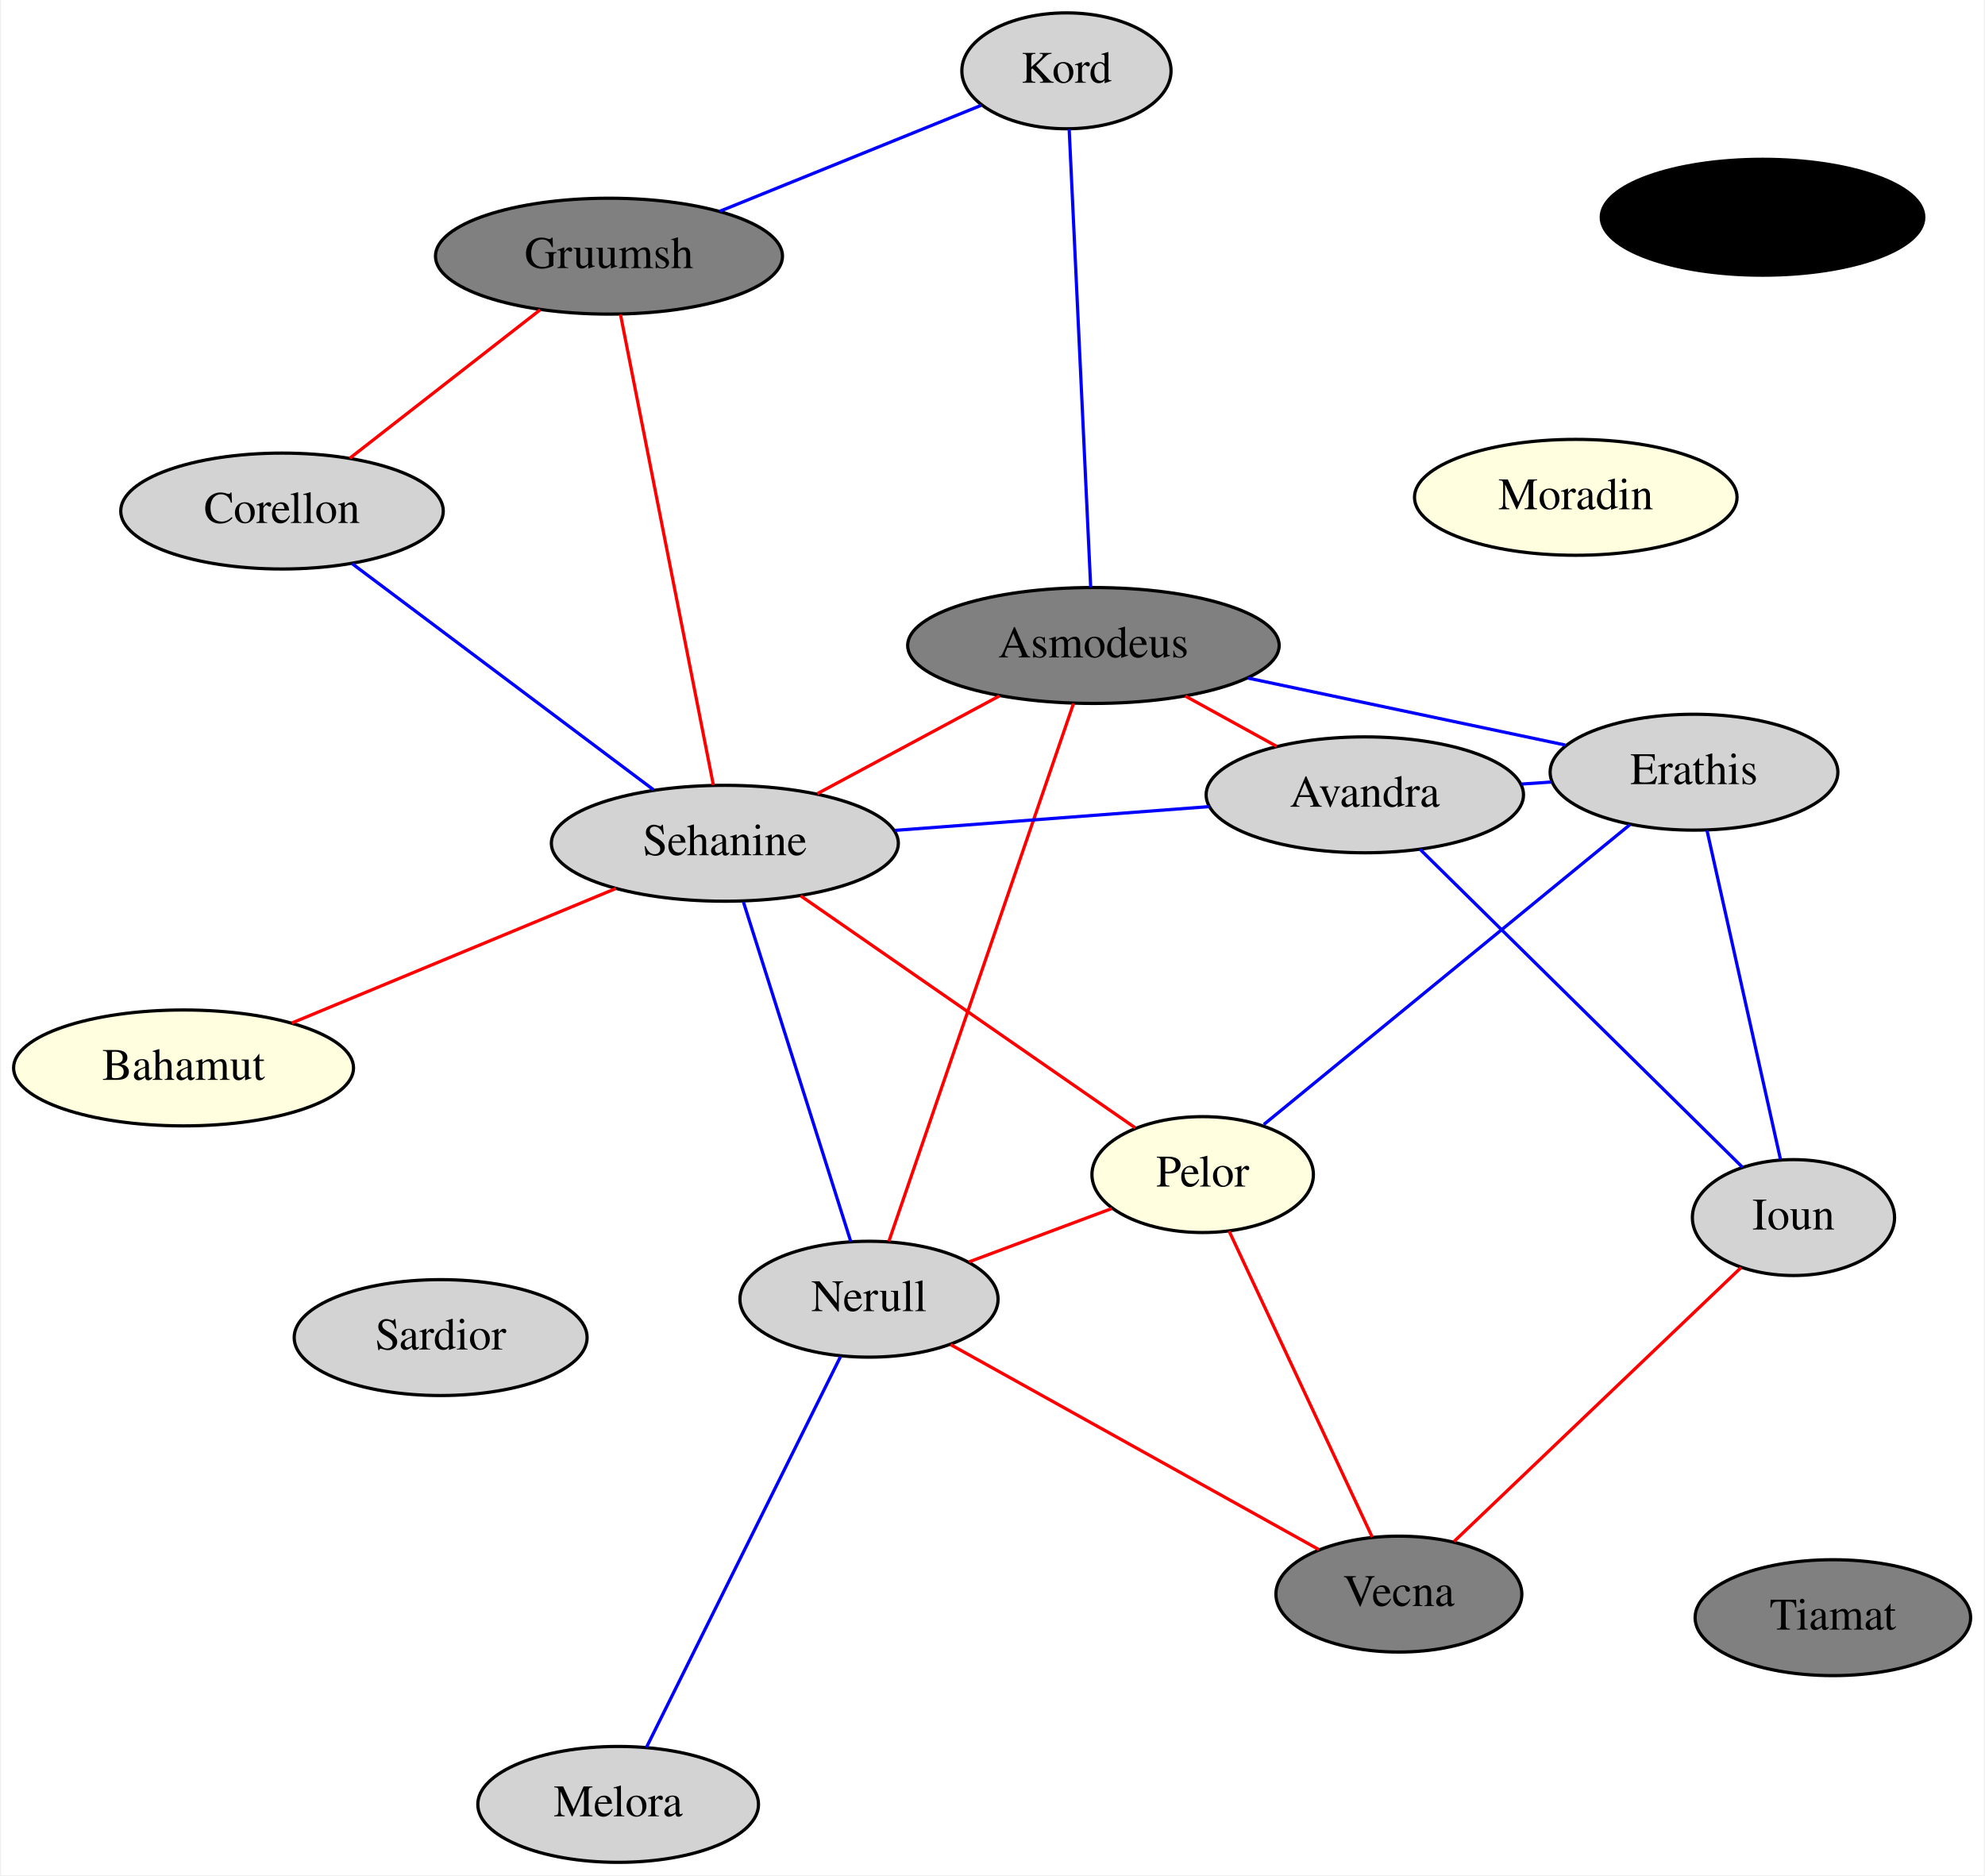
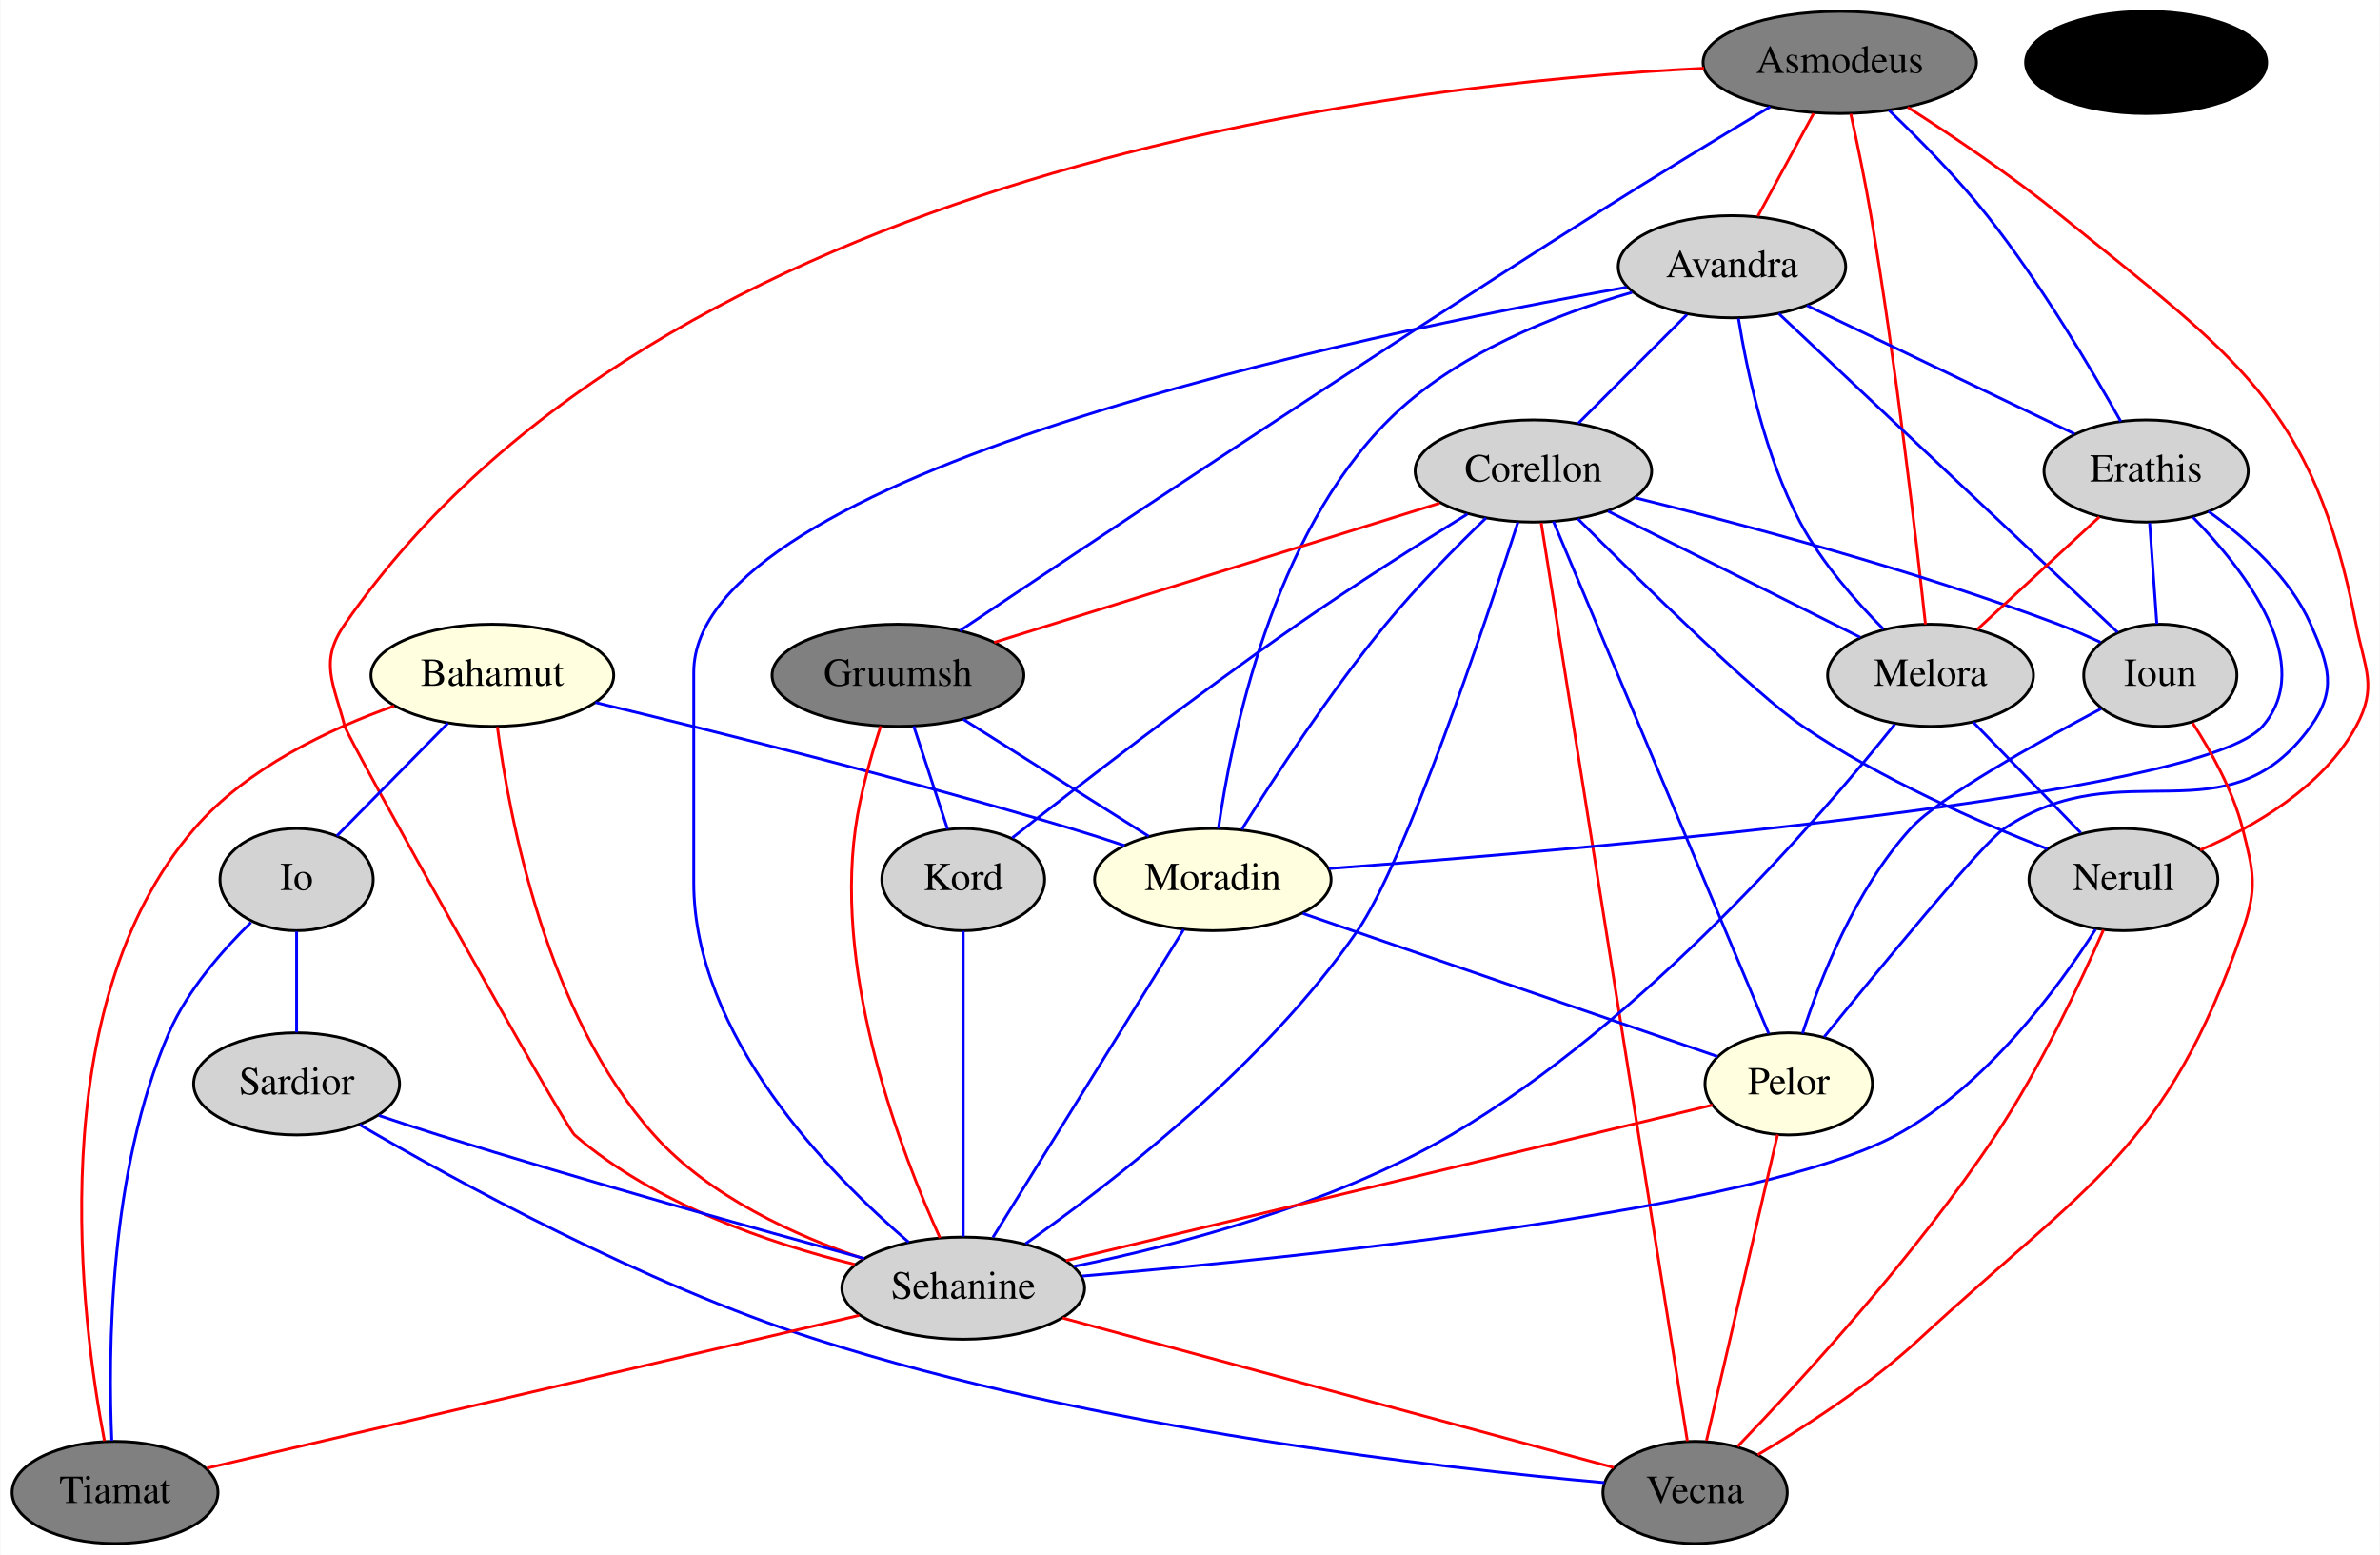
- <svg xmlns="http://www.w3.org/2000/svg" xmlns:xlink="http://www.w3.org/1999/xlink" width="616pt" height="582pt" viewBox="0.00 0.00 615.79 582.48">
-   <g id="graph0" class="graph" transform="scale(1 1) rotate(0) translate(4 578.48)">
-     <polygon fill="white" stroke="transparent" points="-4,4 -4,-578.48 611.79,-578.48 611.79,4 -4,4" />
+ <svg xmlns="http://www.w3.org/2000/svg" xmlns:xlink="http://www.w3.org/1999/xlink" width="839pt" height="548pt" viewBox="0.00 0.00 838.69 548.00">
+   <g id="graph0" class="graph" transform="scale(1 1) rotate(0) translate(4 544)">
+     <polygon fill="white" stroke="transparent" points="-4,4 -4,-544 834.69,-544 834.69,4 -4,4" />
    <g id="node1" class="node">
      <g id="a_node1">
-         <a xlink:href="/dossiers/asmodeus" xlink:title="Asmodeus">
-           <ellipse fill="gray" stroke="black" cx="335.24" cy="-377.98" rx="57.69" ry="18" />
-           <text text-anchor="middle" x="335.24" y="-374.28" font-family="Times,serif" font-size="14.00">Asmodeus</text>
+         <a xlink:href="../../dossiers/asmodeus" xlink:title="Asmodeus">
+           <ellipse fill="gray" stroke="black" cx="644.4" cy="-522" rx="48.19" ry="18" />
+           <text text-anchor="middle" x="644.4" y="-518.3" font-family="Times,serif" font-size="14.00">Asmodeus</text>
        </a>
      </g>
    </g>
    <g id="node2" class="node">
      <g id="a_node2">
-         <a xlink:href="/dossiers/avandra" xlink:title="Avandra">
-           <ellipse fill="lightgray" stroke="black" cx="419.53" cy="-331.59" rx="49.29" ry="18" />
-           <text text-anchor="middle" x="419.53" y="-327.89" font-family="Times,serif" font-size="14.00">Avandra</text>
+         <a xlink:href="../../dossiers/avandra" xlink:title="Avandra">
+           <ellipse fill="lightgray" stroke="black" cx="606.4" cy="-450" rx="40.09" ry="18" />
+           <text text-anchor="middle" x="606.4" y="-446.3" font-family="Times,serif" font-size="14.00">Avandra</text>
        </a>
      </g>
    </g>
    <g id="edge1" class="edge">
-       <path fill="none" stroke="red" d="M363.78,-362.27C372.95,-357.23 383.08,-351.65 392.16,-346.65" />
+       <path fill="none" stroke="red" d="M635.2,-504.05C629.22,-493.05 621.47,-478.76 615.51,-467.79" />
    </g>
    <g id="node5" class="node">
      <g id="a_node5">
-         <a xlink:href="/dossiers/erathis" xlink:title="Erathis">
-           <ellipse fill="lightgray" stroke="black" cx="521.77" cy="-338.62" rx="44.69" ry="18" />
-           <text text-anchor="middle" x="521.77" y="-334.92" font-family="Times,serif" font-size="14.00">Erathis</text>
+         <a xlink:href="../../dossiers/erathis" xlink:title="Erathis">
+           <ellipse fill="lightgray" stroke="black" cx="752.4" cy="-378" rx="36" ry="18" />
+           <text text-anchor="middle" x="752.4" y="-374.3" font-family="Times,serif" font-size="14.00">Erathis</text>
        </a>
      </g>
    </g>
    <g id="edge2" class="edge">
-       <path fill="none" stroke="blue" d="M383.28,-367.84C413.82,-361.39 452.91,-353.15 481.77,-347.06" />
+       <path fill="none" stroke="blue" d="M661.75,-505.14C672.35,-495.02 685.85,-481.35 696.4,-468 715.19,-444.22 733.15,-413.86 743.47,-395.45" />
+     </g>
+     <g id="node6" class="node">
+       <g id="a_node6">
+         <a xlink:href="../../dossiers/gruumsh" xlink:title="Gruumsh">
+           <ellipse fill="gray" stroke="black" cx="312.4" cy="-306" rx="44.39" ry="18" />
+           <text text-anchor="middle" x="312.4" y="-302.3" font-family="Times,serif" font-size="14.00">Gruumsh</text>
+         </a>
+       </g>
+     </g>
+     <g id="edge3" class="edge">
+       <path fill="none" stroke="blue" d="M619.88,-506.37C602.38,-495.85 578.32,-481.24 557.4,-468 474.18,-415.33 376.79,-350.3 334.2,-321.69" />
+     </g>
+     <g id="node10" class="node">
+       <g id="a_node10">
+         <a xlink:href="../../dossiers/melora" xlink:title="Melora">
+           <ellipse fill="lightgray" stroke="black" cx="676.4" cy="-306" rx="36.29" ry="18" />
+           <text text-anchor="middle" x="676.4" y="-302.3" font-family="Times,serif" font-size="14.00">Melora</text>
+         </a>
+       </g>
+     </g>
+     <g id="edge4" class="edge">
+       <path fill="none" stroke="red" d="M648.29,-503.88C650.56,-493.53 653.36,-480.05 655.4,-468 664.21,-415.75 671.41,-353.41 674.61,-323.98" />
+     </g>
+     <g id="node12" class="node">
+       <g id="a_node12">
+         <a xlink:href="../../dossiers/nerull" xlink:title="Nerull">
+           <ellipse fill="lightgray" stroke="black" cx="744.4" cy="-234" rx="33.29" ry="18" />
+           <text text-anchor="middle" x="744.4" y="-230.3" font-family="Times,serif" font-size="14.00">Nerull</text>
+         </a>
+       </g>
+     </g>
+     <g id="edge5" class="edge">
+       <path fill="none" stroke="red" d="M668.34,-506.22C684.16,-496.1 705.1,-482.02 722.4,-468 783.74,-418.3 811.37,-401.5 826.4,-324 829.44,-308.29 834.05,-302.05 826.4,-288 814.81,-266.71 790.58,-252.67 771.45,-244.42" />
+     </g>
+     <g id="node15" class="node">
+       <g id="a_node15">
+         <a xlink:href="../../dossiers/sehanine" xlink:title="Sehanine">
+           <ellipse fill="lightgray" stroke="black" cx="335.4" cy="-90" rx="42.79" ry="18" />
+           <text text-anchor="middle" x="335.4" y="-86.3" font-family="Times,serif" font-size="14.00">Sehanine</text>
+         </a>
+       </g>
+     </g>
+     <g id="edge6" class="edge">
+       <path fill="none" stroke="red" d="M596.54,-519.95C488.97,-514.68 228.81,-485.06 117.4,-324 108.29,-310.84 113.34,-303.48 117.4,-288 118.56,-283.56 194.93,-147 198.4,-144 226.64,-119.54 267.42,-105.72 297.14,-98.37" />
+     </g>
+     <g id="node4" class="node">
+       <g id="a_node4">
+         <a xlink:href="../../dossiers/corellon" xlink:title="Corellon">
+           <ellipse fill="lightgray" stroke="black" cx="536.4" cy="-378" rx="41.69" ry="18" />
+           <text text-anchor="middle" x="536.4" y="-374.3" font-family="Times,serif" font-size="14.00">Corellon</text>
+         </a>
+       </g>
+     </g>
+     <g id="edge7" class="edge">
+       <path fill="none" stroke="blue" d="M590.51,-433.12C579.06,-421.66 563.66,-406.26 552.22,-394.82" />
+     </g>
+     <g id="edge8" class="edge">
+       <path fill="none" stroke="blue" d="M632.84,-436.32C659.63,-423.48 700.77,-403.75 727.13,-391.11" />
    </g>
    <g id="node8" class="node">
      <g id="a_node8">
-         <a xlink:href="/dossiers/kord" xlink:title="Kord">
-           <ellipse fill="lightgray" stroke="black" cx="326.86" cy="-556.48" rx="32.49" ry="18" />
-           <text text-anchor="middle" x="326.86" y="-552.78" font-family="Times,serif" font-size="14.00">Kord</text>
-         </a>
-       </g>
-     </g>
-     <g id="edge3" class="edge">
-       <path fill="none" stroke="blue" d="M334.39,-396.08C332.79,-430.29 329.32,-504.08 327.71,-538.33" />
+         <a xlink:href="../../dossiers/ioun" xlink:title="Ioun">
+           <ellipse fill="lightgray" stroke="black" cx="757.4" cy="-306" rx="27" ry="18" />
+           <text text-anchor="middle" x="757.4" y="-302.3" font-family="Times,serif" font-size="14.00">Ioun</text>
+         </a>
+       </g>
+     </g>
+     <g id="edge9" class="edge">
+       <path fill="none" stroke="blue" d="M622.84,-433.53C652.35,-405.79 713.84,-347.96 742.32,-321.18" />
+     </g>
+     <g id="edge10" class="edge">
+       <path fill="none" stroke="blue" d="M608.69,-431.76C611.68,-413.18 618.07,-383.17 630.4,-360 637.95,-345.8 649.95,-332.16 659.79,-322.27" />
    </g>
    <g id="node11" class="node">
      <g id="a_node11">
-         <a xlink:href="/dossiers/nerull" xlink:title="Nerull">
-           <ellipse fill="lightgray" stroke="black" cx="265.54" cy="-174.92" rx="40.09" ry="18" />
-           <text text-anchor="middle" x="265.54" y="-171.22" font-family="Times,serif" font-size="14.00">Nerull</text>
-         </a>
-       </g>
-     </g>
-     <g id="edge4" class="edge">
-       <path fill="none" stroke="red" d="M329.06,-359.96C315.83,-321.42 284.93,-231.4 271.71,-192.9" />
+         <a xlink:href="../../dossiers/moradin" xlink:title="Moradin">
+           <ellipse fill="lightyellow" stroke="black" cx="423.4" cy="-234" rx="41.69" ry="18" />
+           <text text-anchor="middle" x="423.4" y="-230.3" font-family="Times,serif" font-size="14.00">Moradin</text>
+         </a>
+       </g>
+     </g>
+     <g id="edge11" class="edge">
+       <path fill="none" stroke="blue" d="M571.18,-440.97C544.66,-433.34 508.97,-419.45 485.4,-396 444.41,-355.23 429.98,-284.43 425.37,-252.05" />
+     </g>
+     <g id="edge12" class="edge">
+       <path fill="none" stroke="blue" d="M569.29,-442.78C476.24,-426.13 240.4,-377.03 240.4,-307 240.4,-307 240.4,-307 240.4,-233 240.4,-179.02 288.41,-130.02 316.17,-106.2" />
+     </g>
+     <g id="node3" class="node">
+       <g id="a_node3">
+         <a xlink:href="../../dossiers/bahamut" xlink:title="Bahamut">
+           <ellipse fill="lightyellow" stroke="black" cx="169.4" cy="-306" rx="42.79" ry="18" />
+           <text text-anchor="middle" x="169.4" y="-302.3" font-family="Times,serif" font-size="14.00">Bahamut</text>
+         </a>
+       </g>
+     </g>
+     <g id="node7" class="node">
+       <g id="a_node7">
+         <a xlink:href="../../dossiers/io" xlink:title="Io">
+           <ellipse fill="lightgray" stroke="black" cx="100.4" cy="-234" rx="27" ry="18" />
+           <text text-anchor="middle" x="100.4" y="-230.3" font-family="Times,serif" font-size="14.00">Io</text>
+         </a>
+       </g>
+     </g>
+     <g id="edge13" class="edge">
+       <path fill="none" stroke="blue" d="M153.74,-289.12C141.97,-277.18 125.98,-260.95 114.58,-249.39" />
+     </g>
+     <g id="edge14" class="edge">
+       <path fill="none" stroke="blue" d="M205.73,-296.42C246.71,-286.54 315.21,-269.43 373.4,-252 379.55,-250.16 386.07,-248.05 392.3,-245.97" />
+     </g>
+     <g id="edge15" class="edge">
+       <path fill="none" stroke="red" d="M171.19,-287.8C175.37,-255.79 188.46,-186.45 226.4,-144 245.89,-122.19 276.35,-108.44 300.12,-100.43" />
+     </g>
+     <g id="node16" class="node">
+       <g id="a_node16">
+         <a xlink:href="../../dossiers/tiamat" xlink:title="Tiamat">
+           <ellipse fill="gray" stroke="black" cx="36.4" cy="-18" rx="36.29" ry="18" />
+           <text text-anchor="middle" x="36.4" y="-14.3" font-family="Times,serif" font-size="14.00">Tiamat</text>
+         </a>
+       </g>
+     </g>
+     <g id="edge16" class="edge">
+       <path fill="none" stroke="red" d="M134.78,-295.19C111.89,-287.06 82.82,-273.32 64.4,-252 10.06,-189.11 24.54,-78.49 32.67,-36.15" />
+     </g>
+     <g id="edge17" class="edge">
+       <path fill="none" stroke="red" d="M503.34,-366.67C461.24,-353.51 388.84,-330.89 346.32,-317.6" />
+     </g>
+     <g id="edge18" class="edge">
+       <path fill="none" stroke="blue" d="M572.07,-368.61C609.74,-359.33 670.59,-343.13 721.4,-324 726.31,-322.15 731.48,-319.9 736.32,-317.65" />
+     </g>
+     <g id="node9" class="node">
+       <g id="a_node9">
+         <a xlink:href="../../dossiers/kord" xlink:title="Kord">
+           <ellipse fill="lightgray" stroke="black" cx="335.4" cy="-234" rx="28.7" ry="18" />
+           <text text-anchor="middle" x="335.4" y="-230.3" font-family="Times,serif" font-size="14.00">Kord</text>
+         </a>
+       </g>
+     </g>
+     <g id="edge19" class="edge">
+       <path fill="none" stroke="blue" d="M513.18,-362.85C496.36,-352.44 473.19,-337.76 453.4,-324 416.73,-298.52 375.39,-266.56 352.68,-248.7" />
+     </g>
+     <g id="edge20" class="edge">
+       <path fill="none" stroke="blue" d="M562.73,-363.83C588.23,-351.08 626.62,-331.89 651.59,-319.4" />
+     </g>
+     <g id="edge21" class="edge">
+       <path fill="none" stroke="blue" d="M519.7,-361.45C509.1,-351.24 495.37,-337.34 484.4,-324 464.76,-300.13 445.1,-270.06 433.6,-251.69" />
+     </g>
+     <g id="edge22" class="edge">
+       <path fill="none" stroke="blue" d="M552.09,-361.14C574.43,-338.78 614.56,-299.41 631.4,-288 658.84,-269.4 693.84,-254.1 717.57,-244.8" />
+     </g>
+     <g id="node13" class="node">
+       <g id="a_node13">
+         <a xlink:href="../../dossiers/pelor" xlink:title="Pelor">
+           <ellipse fill="lightyellow" stroke="black" cx="626.4" cy="-162" rx="29.5" ry="18" />
+           <text text-anchor="middle" x="626.4" y="-158.3" font-family="Times,serif" font-size="14.00">Pelor</text>
+         </a>
+       </g>
+     </g>
+     <g id="edge23" class="edge">
+       <path fill="none" stroke="blue" d="M543.46,-360.21C560.28,-320.2 602.58,-219.64 619.37,-179.71" />
+     </g>
+     <g id="edge24" class="edge">
+       <path fill="none" stroke="blue" d="M530.97,-359.99C519.25,-323.8 491.26,-240.49 474.4,-216 441.73,-168.55 387.54,-126.81 357.38,-105.67" />
+     </g>
+     <g id="node17" class="node">
+       <g id="a_node17">
+         <a xlink:href="../../dossiers/vecna" xlink:title="Vecna">
+           <ellipse fill="gray" stroke="black" cx="593.4" cy="-18" rx="32.49" ry="18" />
+           <text text-anchor="middle" x="593.4" y="-14.3" font-family="Times,serif" font-size="14.00">Vecna</text>
+         </a>
+       </g>
+     </g>
+     <g id="edge25" class="edge">
+       <path fill="none" stroke="red" d="M539.15,-359.73C548.8,-299.12 581.07,-96.44 590.68,-36.09" />
+     </g>
+     <g id="edge26" class="edge">
+       <path fill="none" stroke="blue" d="M753.63,-359.7C754.41,-348.85 755.4,-334.92 756.18,-324.1" />
+     </g>
+     <g id="edge27" class="edge">
+       <path fill="none" stroke="red" d="M735.91,-361.81C723.16,-350.07 705.6,-333.89 692.86,-322.16" />
+     </g>
+     <g id="edge28" class="edge">
+       <path fill="none" stroke="blue" d="M768.93,-361.68C787.47,-342.68 812.56,-310.11 793.4,-288 772.04,-263.36 556.12,-244.74 464.34,-237.88" />
+     </g>
+     <g id="edge29" class="edge">
+       <path fill="none" stroke="blue" d="M774.34,-363.76C787.48,-354.46 803.02,-340.73 810.4,-324 816.85,-309.36 819.75,-300.98 810.4,-288 780.81,-246.95 744.36,-280.27 702.4,-252 694.6,-246.75 658.38,-202.61 638.89,-178.53" />
+     </g>
+     <g id="edge30" class="edge">
+       <path fill="none" stroke="blue" d="M317.96,-288.05C321.58,-277.05 326.27,-262.76 329.88,-251.79" />
+     </g>
+     <g id="edge31" class="edge">
+       <path fill="none" stroke="blue" d="M335.4,-290.5C354.57,-278.4 381.74,-261.27 400.81,-249.25" />
+     </g>
+     <g id="edge32" class="edge">
+       <path fill="none" stroke="red" d="M306.31,-288.07C302.95,-277.79 299.11,-264.31 297.4,-252 289.97,-198.52 313.95,-136.76 327.21,-107.72" />
    </g>
    <g id="node14" class="node">
      <g id="a_node14">
-         <a xlink:href="/dossiers/sehanine" xlink:title="Sehanine">
-           <ellipse fill="lightgray" stroke="black" cx="220.77" cy="-316.54" rx="53.89" ry="18" />
-           <text text-anchor="middle" x="220.77" y="-312.84" font-family="Times,serif" font-size="14.00">Sehanine</text>
-         </a>
-       </g>
-     </g>
-     <g id="edge5" class="edge">
-       <path fill="none" stroke="red" d="M306.06,-362.32C288.7,-353 266.78,-341.23 249.5,-331.96" />
-     </g>
-     <g id="edge6" class="edge">
-       <path fill="none" stroke="blue" d="M468.25,-334.94C471.34,-335.15 474.44,-335.36 477.5,-335.57" />
-     </g>
-     <g id="node7" class="node">
-       <g id="a_node7">
-         <a xlink:href="/dossiers/ioun" xlink:title="Ioun">
-           <ellipse fill="lightgray" stroke="black" cx="552.66" cy="-200.28" rx="31.4" ry="18" />
-           <text text-anchor="middle" x="552.66" y="-196.58" font-family="Times,serif" font-size="14.00">Ioun</text>
-         </a>
-       </g>
-     </g>
-     <g id="edge7" class="edge">
-       <path fill="none" stroke="blue" d="M436.66,-314.69C462.64,-289.06 511.65,-240.73 536.84,-215.89" />
-     </g>
-     <g id="edge8" class="edge">
-       <path fill="none" stroke="blue" d="M371.16,-327.93C341.63,-325.69 303.85,-322.83 273.55,-320.54" />
-     </g>
-     <g id="node3" class="node">
-       <g id="a_node3">
-         <a xlink:href="/dossiers/bahamut" xlink:title="Bahamut">
-           <ellipse fill="lightyellow" stroke="black" cx="52.65" cy="-246.76" rx="52.79" ry="18" />
-           <text text-anchor="middle" x="52.65" y="-243.06" font-family="Times,serif" font-size="14.00">Bahamut</text>
-         </a>
-       </g>
-     </g>
-     <g id="edge9" class="edge">
-       <path fill="none" stroke="red" d="M86.26,-260.71C115.49,-272.84 157.63,-290.33 186.92,-302.49" />
-     </g>
-     <g id="node4" class="node">
-       <g id="a_node4">
-         <a xlink:href="/dossiers/corellon" xlink:title="Corellon">
-           <ellipse fill="lightgray" stroke="black" cx="83.23" cy="-419.74" rx="50.09" ry="18" />
-           <text text-anchor="middle" x="83.23" y="-416.04" font-family="Times,serif" font-size="14.00">Corellon</text>
-         </a>
-       </g>
-     </g>
-     <g id="node6" class="node">
-       <g id="a_node6">
-         <a xlink:href="/dossiers/gruumsh" xlink:title="Gruumsh">
-           <ellipse fill="gray" stroke="black" cx="184.78" cy="-498.91" rx="53.89" ry="18" />
-           <text text-anchor="middle" x="184.78" y="-495.21" font-family="Times,serif" font-size="14.00">Gruumsh</text>
-         </a>
-       </g>
-     </g>
-     <g id="edge10" class="edge">
-       <path fill="none" stroke="red" d="M104.27,-436.14C121.58,-449.64 146.02,-468.69 163.42,-482.26" />
-     </g>
-     <g id="edge11" class="edge">
-       <path fill="none" stroke="blue" d="M105.02,-403.39C130.63,-384.18 172.87,-352.48 198.62,-333.16" />
-     </g>
-     <g id="edge12" class="edge">
-       <path fill="none" stroke="blue" d="M525.81,-320.53C531.73,-294.02 542.7,-244.88 548.62,-218.37" />
-     </g>
-     <g id="node12" class="node">
-       <g id="a_node12">
-         <a xlink:href="/dossiers/pelor" xlink:title="Pelor">
-           <ellipse fill="lightyellow" stroke="black" cx="369.17" cy="-213.63" rx="34.39" ry="18" />
-           <text text-anchor="middle" x="369.17" y="-209.93" font-family="Times,serif" font-size="14.00">Pelor</text>
-         </a>
-       </g>
-     </g>
-     <g id="edge13" class="edge">
-       <path fill="none" stroke="blue" d="M501.82,-322.28C472.25,-298.06 417.17,-252.95 388.16,-229.19" />
-     </g>
-     <g id="edge14" class="edge">
-       <path fill="none" stroke="blue" d="M219.18,-512.85C244.14,-522.96 277.42,-536.45 300.34,-545.74" />
-     </g>
-     <g id="edge15" class="edge">
-       <path fill="none" stroke="red" d="M188.36,-480.76C195.26,-445.8 210.32,-369.52 217.2,-334.62" />
-     </g>
-     <g id="node16" class="node">
-       <g id="a_node16">
-         <a xlink:href="/dossiers/vecna" xlink:title="Vecna">
-           <ellipse fill="gray" stroke="black" cx="430.11" cy="-83.32" rx="38.19" ry="18" />
-           <text text-anchor="middle" x="430.11" y="-79.62" font-family="Times,serif" font-size="14.00">Vecna</text>
-         </a>
-       </g>
-     </g>
-     <g id="edge16" class="edge">
-       <path fill="none" stroke="red" d="M536.39,-184.75C513.21,-162.63 470.88,-122.23 447.24,-99.67" />
-     </g>
-     <g id="node9" class="node">
-       <g id="a_node9">
-         <a xlink:href="/dossiers/melora" xlink:title="Melora">
-           <ellipse fill="lightgray" stroke="black" cx="187.63" cy="-18" rx="43.59" ry="18" />
-           <text text-anchor="middle" x="187.63" y="-14.3" font-family="Times,serif" font-size="14.00">Melora</text>
-         </a>
-       </g>
-     </g>
-     <g id="edge17" class="edge">
-       <path fill="none" stroke="blue" d="M196.41,-35.7C211.38,-65.83 241.64,-126.79 256.67,-157.05" />
-     </g>
-     <g id="node10" class="node">
-       <g id="a_node10">
-         <a xlink:href="/dossiers/moradin" xlink:title="Moradin">
-           <ellipse fill="lightyellow" stroke="black" cx="485.05" cy="-424" rx="50.09" ry="18" />
-           <text text-anchor="middle" x="485.05" y="-420.3" font-family="Times,serif" font-size="14.00">Moradin</text>
-         </a>
-       </g>
-     </g>
-     <g id="edge18" class="edge">
-       <path fill="none" stroke="red" d="M296.63,-186.53C310.7,-191.79 327.21,-197.96 340.92,-203.08" />
-     </g>
-     <g id="edge19" class="edge">
-       <path fill="none" stroke="blue" d="M259.87,-192.85C251.31,-219.95 235.16,-271.03 226.54,-298.3" />
-     </g>
-     <g id="edge20" class="edge">
-       <path fill="none" stroke="red" d="M290.89,-160.81C322,-143.49 374.4,-114.33 405.27,-97.15" />
-     </g>
-     <g id="edge21" class="edge">
-       <path fill="none" stroke="red" d="M348.22,-228.16C320.82,-247.16 272.93,-280.37 244.3,-300.22" />
-     </g>
-     <g id="edge22" class="edge">
-       <path fill="none" stroke="red" d="M377.39,-196.06C389.02,-171.18 410.16,-125.98 421.83,-101.03" />
-     </g>
-     <g id="node13" class="node">
-       <g id="a_node13">
-         <a xlink:href="/dossiers/sardior" xlink:title="Sardior">
-           <ellipse fill="lightgray" stroke="black" cx="132.5" cy="-163" rx="45.49" ry="18" />
-           <text text-anchor="middle" x="132.5" y="-159.3" font-family="Times,serif" font-size="14.00">Sardior</text>
-         </a>
-       </g>
-     </g>
-     <g id="node15" class="node">
-       <g id="a_node15">
-         <a xlink:href="/dossiers/tiamat" xlink:title="Tiamat">
-           <ellipse fill="gray" stroke="black" cx="564.9" cy="-76" rx="42.79" ry="18" />
-           <text text-anchor="middle" x="564.9" y="-72.3" font-family="Times,serif" font-size="14.00">Tiamat</text>
-         </a>
-       </g>
-     </g>
-     <g id="node17" class="node">
-       <g id="a_node17">
-         <a xlink:href="/dossiers/yondalla" xlink:title="Yondalla">
-           <ellipse fill="black" stroke="black" cx="543.05" cy="-511" rx="50.09" ry="18" />
-           <text text-anchor="middle" x="543.05" y="-507.3" font-family="Times,serif" font-size="14.00">Yondalla</text>
+         <a xlink:href="../../dossiers/sardior" xlink:title="Sardior">
+           <ellipse fill="lightgray" stroke="black" cx="100.4" cy="-162" rx="36.29" ry="18" />
+           <text text-anchor="middle" x="100.4" y="-158.3" font-family="Times,serif" font-size="14.00">Sardior</text>
+         </a>
+       </g>
+     </g>
+     <g id="edge33" class="edge">
+       <path fill="none" stroke="blue" d="M100.4,-215.7C100.4,-204.85 100.4,-190.92 100.4,-180.1" />
+     </g>
+     <g id="edge34" class="edge">
+       <path fill="none" stroke="blue" d="M84.32,-218.9C74.24,-209.07 61.95,-195.05 55.4,-180 34.16,-131.23 33.92,-66.72 35.26,-36.29" />
+     </g>
+     <g id="edge35" class="edge">
+       <path fill="none" stroke="blue" d="M736.52,-294.23C713.82,-282.21 679.43,-263 669.4,-252 649.97,-230.7 637.52,-199.03 631.26,-179.77" />
+     </g>
+     <g id="edge36" class="edge">
+       <path fill="none" stroke="red" d="M768.8,-289.18C775.36,-279.09 782.97,-265.41 786.4,-252 790.36,-236.5 791.65,-231.11 786.4,-216 759.57,-138.9 732.34,-127.4 672.4,-72 654.93,-55.86 632.12,-41.11 615.5,-31.29" />
+     </g>
+     <g id="edge37" class="edge">
+       <path fill="none" stroke="blue" d="M335.4,-215.87C335.4,-188.58 335.4,-135.52 335.4,-108.19" />
+     </g>
+     <g id="edge38" class="edge">
+       <path fill="none" stroke="blue" d="M691.49,-289.46C702.76,-277.86 718.09,-262.08 729.35,-250.49" />
+     </g>
+     <g id="edge39" class="edge">
+       <path fill="none" stroke="blue" d="M663.8,-288.74C637.94,-256.45 575.57,-183.95 507.4,-144 465.34,-119.36 410.67,-105.07 374.38,-97.66" />
+     </g>
+     <g id="edge40" class="edge">
+       <path fill="none" stroke="blue" d="M455.12,-222.06C495.48,-208.14 564.39,-184.38 601.3,-171.65" />
+     </g>
+     <g id="edge41" class="edge">
+       <path fill="none" stroke="blue" d="M413.13,-216.43C396.26,-189.22 362.87,-135.33 345.87,-107.9" />
+     </g>
+     <g id="edge42" class="edge">
+       <path fill="none" stroke="blue" d="M734.57,-216.43C721.39,-195.8 695.95,-161.21 664.4,-144 615.57,-117.38 454.53,-100.85 377.36,-94.27" />
+     </g>
+     <g id="edge43" class="edge">
+       <path fill="none" stroke="red" d="M737.37,-216.28C729.32,-197.9 715.19,-167.81 699.4,-144 671.08,-101.32 630.18,-56.86 608.39,-34.22" />
+     </g>
+     <g id="edge44" class="edge">
+       <path fill="none" stroke="red" d="M599.54,-154.54C547.06,-141.92 430.85,-113.96 371.63,-99.72" />
+     </g>
+     <g id="edge45" class="edge">
+       <path fill="none" stroke="red" d="M622.48,-144.15C616.16,-116.97 603.79,-63.72 597.41,-36.27" />
+     </g>
+     <g id="edge46" class="edge">
+       <path fill="none" stroke="blue" d="M129.4,-150.87C136.26,-148.55 143.57,-146.14 150.4,-144 202.37,-127.73 263.16,-110.69 300.47,-100.46" />
+     </g>
+     <g id="edge47" class="edge">
+       <path fill="none" stroke="blue" d="M122.64,-147.6C156.25,-127.96 222.52,-91.57 283.4,-72 381.9,-40.34 504.44,-26.51 561.45,-21.46" />
+     </g>
+     <g id="edge48" class="edge">
+       <path fill="none" stroke="red" d="M298.73,-80.42C239.79,-66.62 124.89,-39.72 68.79,-26.58" />
+     </g>
+     <g id="edge49" class="edge">
+       <path fill="none" stroke="red" d="M370.46,-79.49C421.99,-65.51 517.19,-39.68 564.77,-26.77" />
+     </g>
+     <g id="node18" class="node">
+       <g id="a_node18">
+         <a xlink:href="../../dossiers/yondalla" xlink:title="Yondalla">
+           <ellipse fill="black" stroke="black" cx="752.4" cy="-522" rx="42.49" ry="18" />
+           <text text-anchor="middle" x="752.4" y="-518.3" font-family="Times,serif" font-size="14.00">Yondalla</text>
        </a>
      </g>
    </g>
  </g>
</svg>
